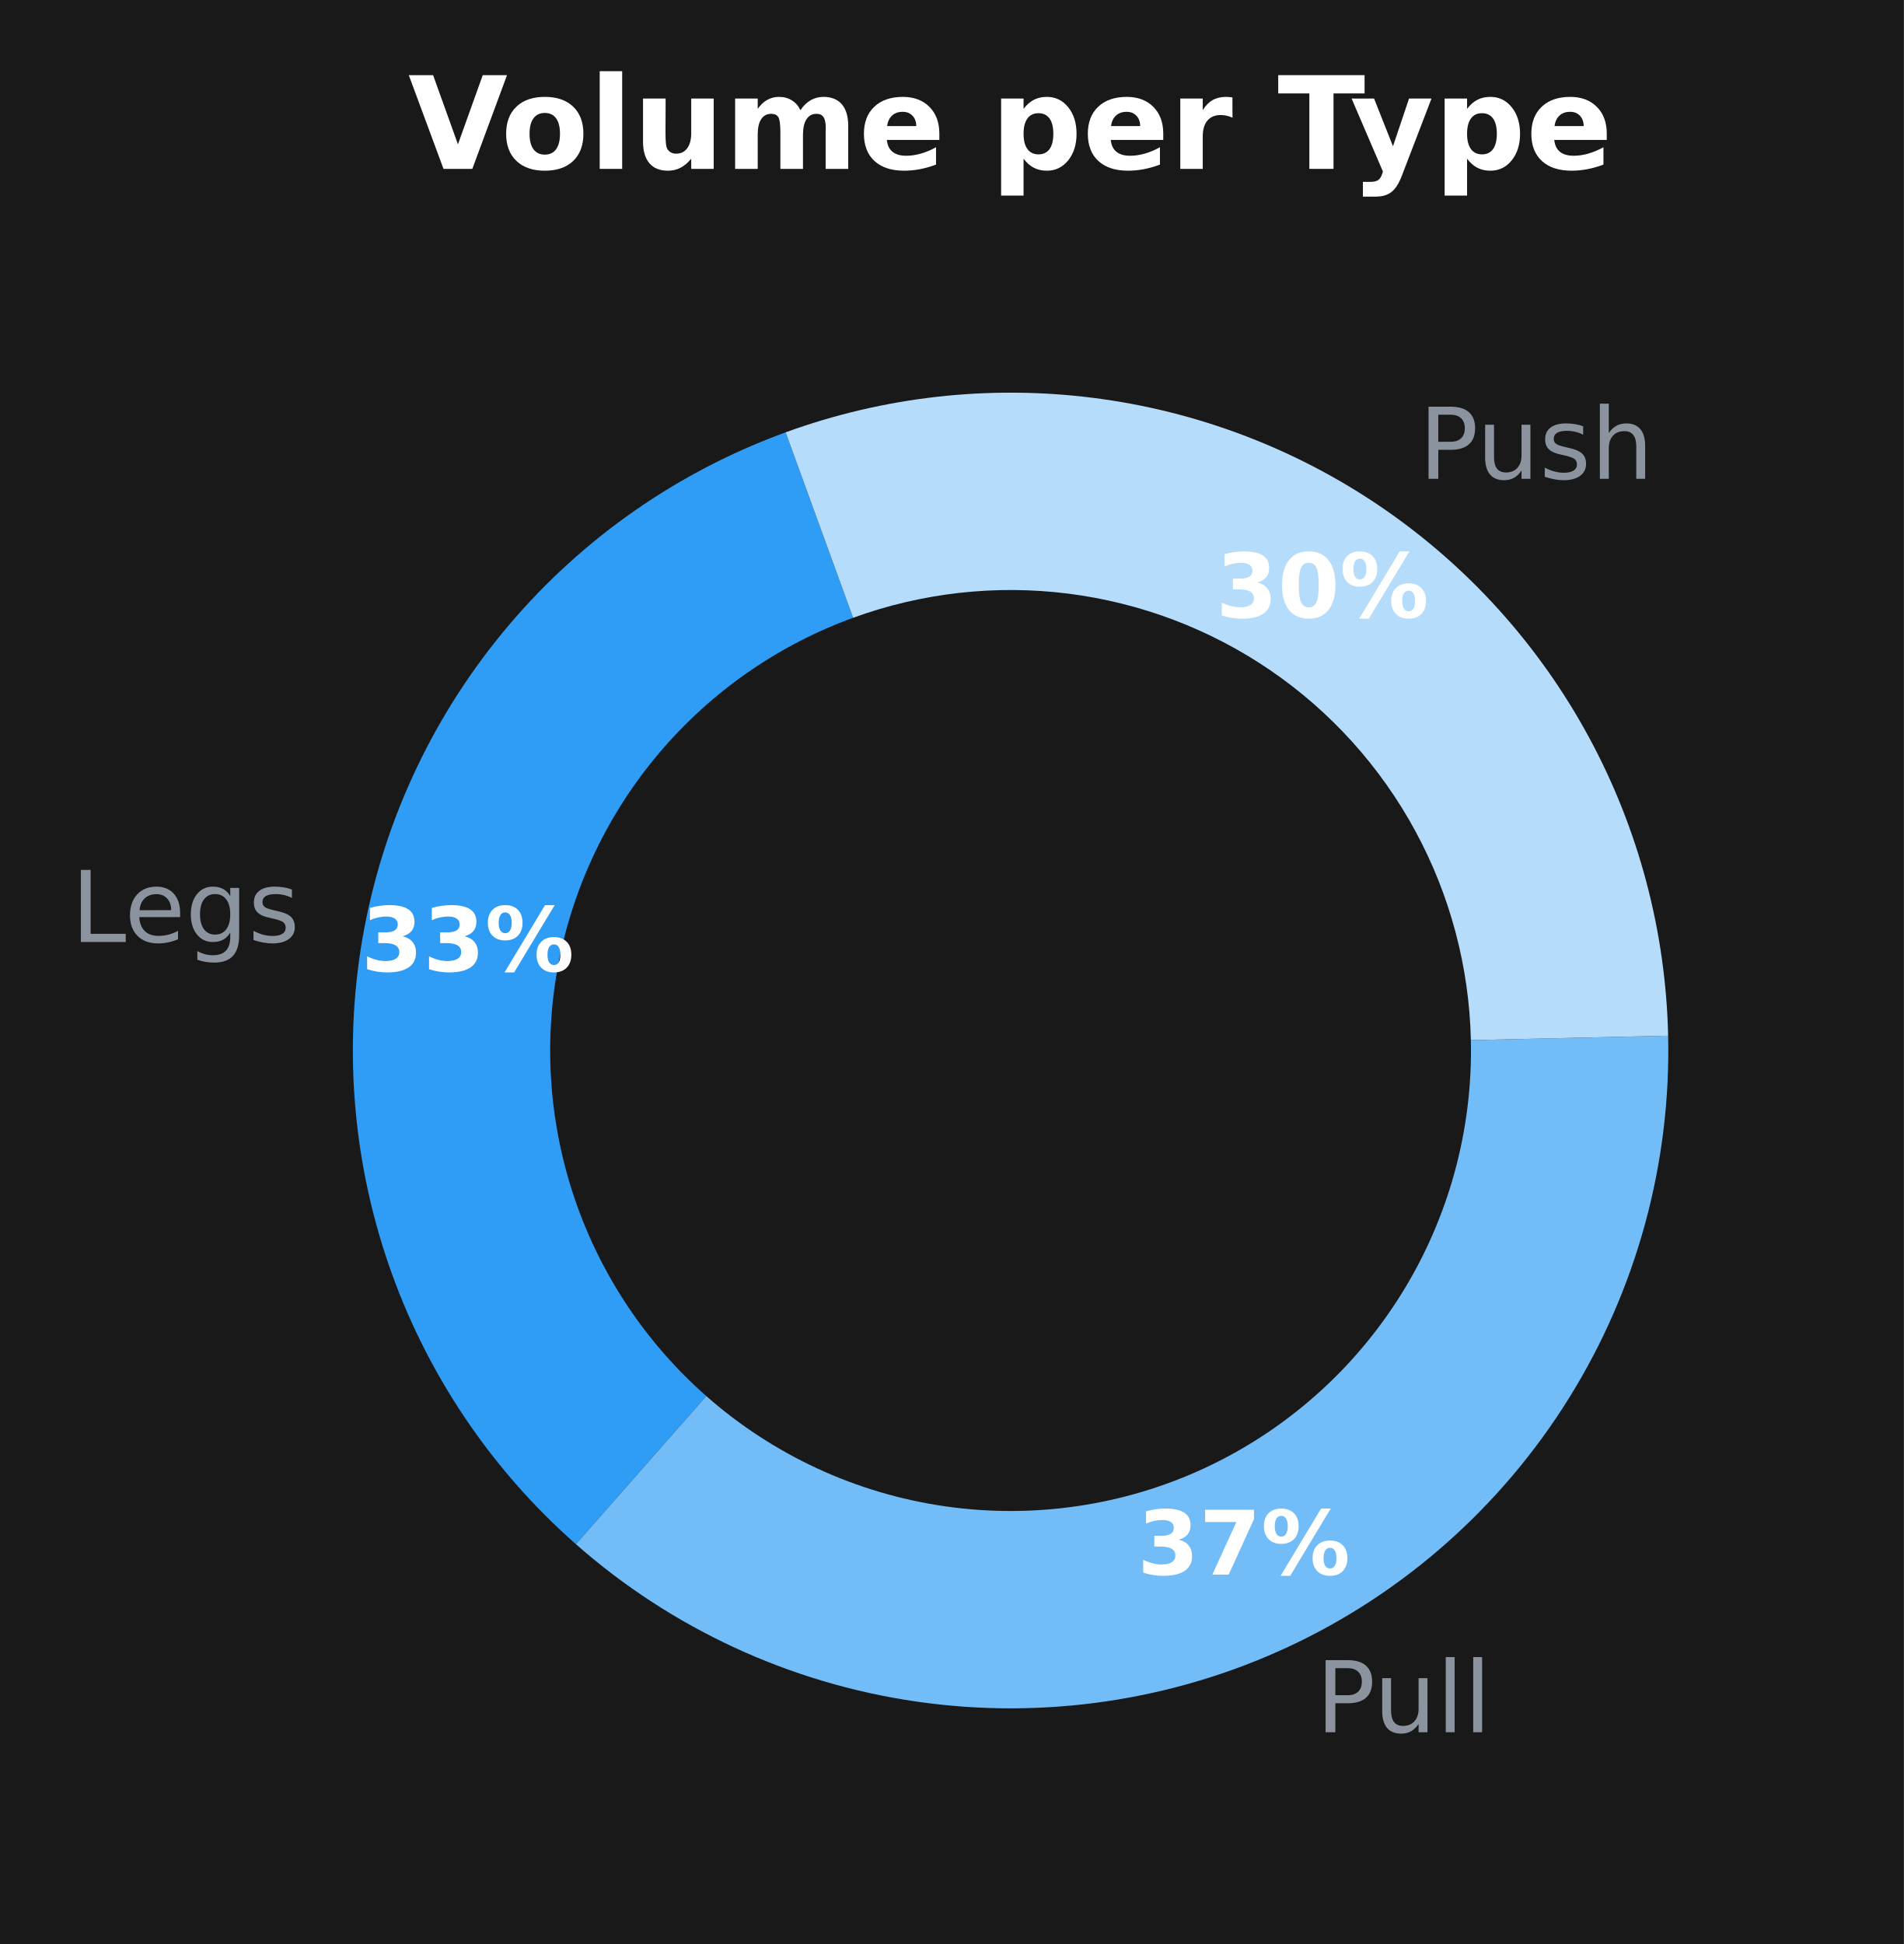
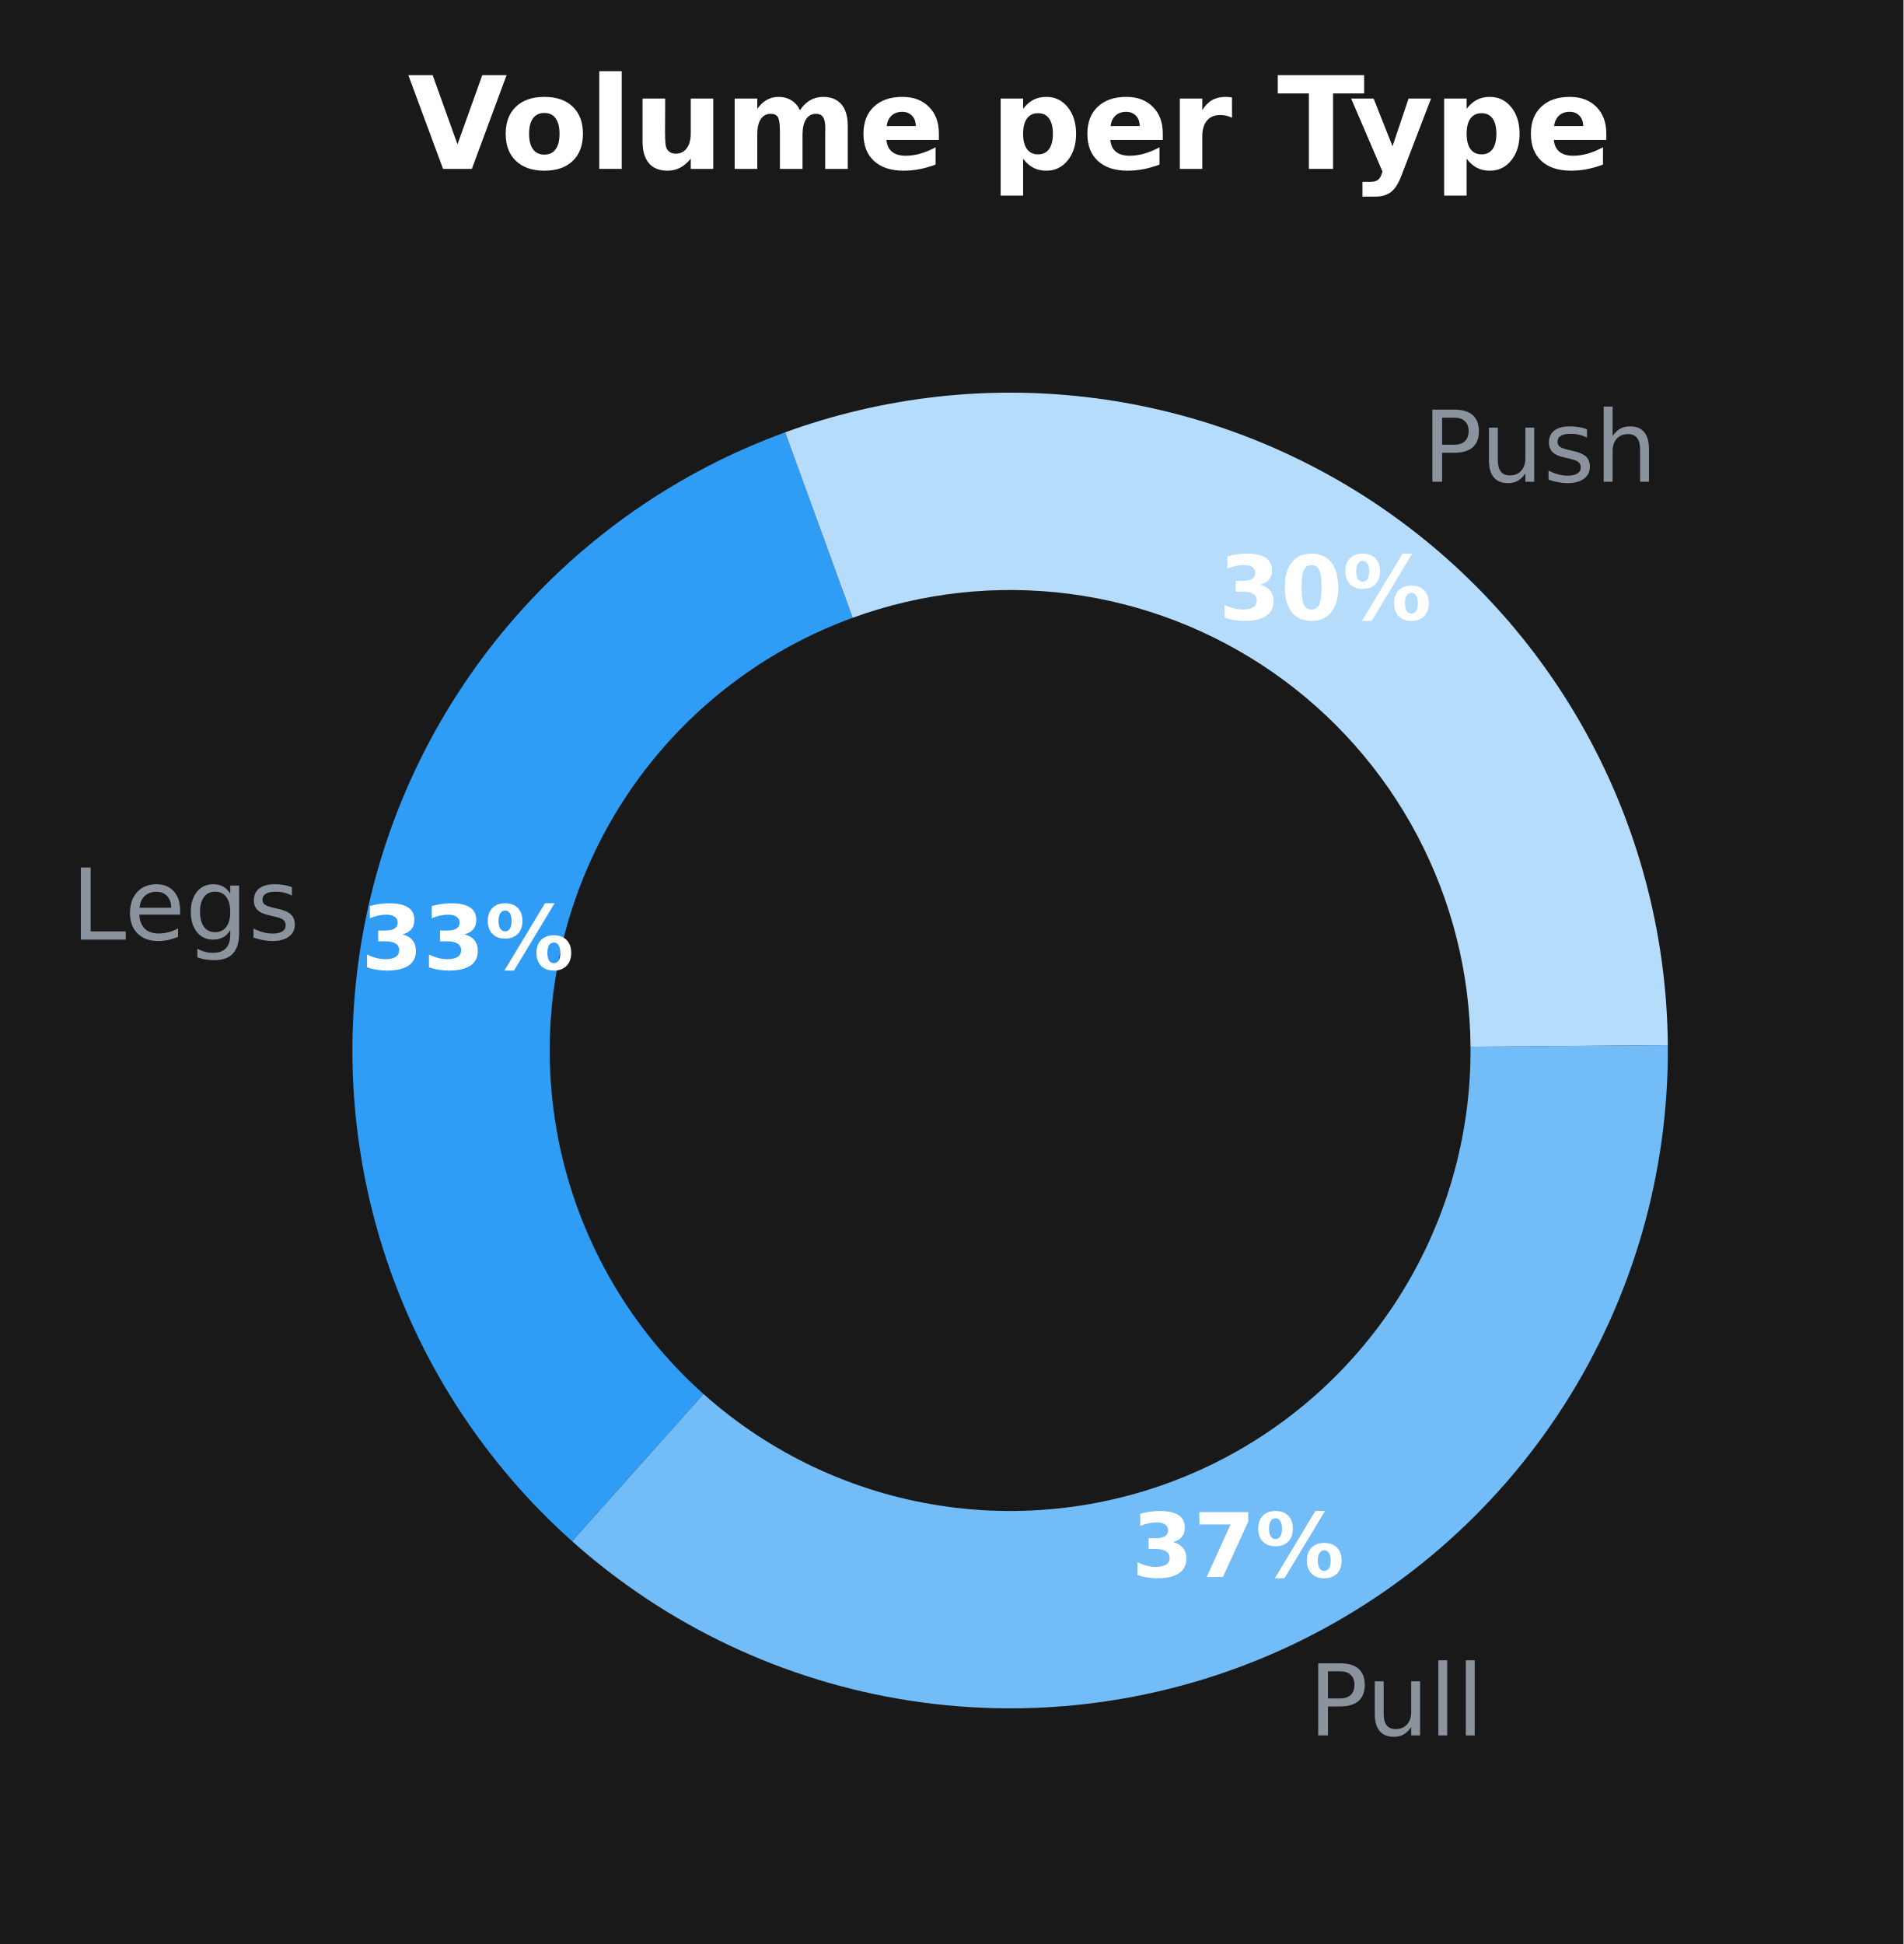
- <svg xmlns="http://www.w3.org/2000/svg" xmlns:xlink="http://www.w3.org/1999/xlink" width="192.58pt" height="196.598pt" viewBox="0 0 192.58 196.598" version="1.1">
+ <svg xmlns="http://www.w3.org/2000/svg" xmlns:xlink="http://www.w3.org/1999/xlink" width="192.533pt" height="196.598pt" viewBox="0 0 192.533 196.598" version="1.1">
  <defs>
    <style type="text/css">*{stroke-linejoin: round; stroke-linecap: butt}</style>
  </defs>
  <g id="figure_1">
    <g id="patch_1">
-       <path d="M 0 196.598  L 192.58 196.598  L 192.58 0  L 0 0  z " style="fill: #191919" />
+       <path d="M 0 196.598  L 192.533 196.598  L 192.533 0  L 0 0  z " style="fill: #191919" />
    </g>
    <g id="axes_1">
      <g id="patch_2">
-         <path d="M 79.466 43.722  C 68.619 47.67 58.985 54.373 51.513 63.17  C 44.041 71.968 38.985 82.56 36.845 93.902  C 34.705 105.245 35.553 116.951 39.305 127.866  C 43.058 138.781 49.587 148.535 58.249 156.163  L 71.44 141.186  C 65.377 135.846 60.806 129.018 58.18 121.378  C 55.553 113.737 54.959 105.543 56.458 97.603  C 57.956 89.664 61.495 82.249 66.725 76.091  C 71.955 69.933 78.7 65.24 86.292 62.477  z " style="fill: #2f9cf5" />
+         <path d="M 79.419 43.722  C 68.609 47.657 59.002 54.329 51.54 63.085  C 44.077 71.841 39.012 82.384 36.841 93.681  C 34.67 104.979 35.465 116.649 39.15 127.547  C 42.835 138.445 49.284 148.203 57.866 155.865  L 71.158 140.977  C 65.151 135.614 60.637 128.783 58.057 121.154  C 55.478 113.525 54.921 105.357 56.441 97.448  C 57.961 89.54 61.506 82.16 66.73 76.031  C 71.953 69.902 78.678 65.231 86.246 62.477  z " style="fill: #2f9cf5" />
      </g>
      <g id="patch_3">
-         <path d="M 58.249 156.163  C 67.949 164.706 79.931 170.24 92.725 172.085  C 105.518 173.93 118.576 172.007 130.294 166.552  C 142.013 161.098 151.891 152.344 158.716 141.368  C 165.542 130.391 169.022 117.659 168.731 104.737  L 148.777 105.187  C 148.981 114.233 146.545 123.145 141.767 130.829  C 136.99 138.512 130.075 144.64 121.872 148.458  C 113.669 152.276 104.529 153.622 95.573 152.331  C 86.618 151.04 78.23 147.166 71.44 141.186  z " style="fill: #72bcf8" />
+         <path d="M 57.866 155.865  C 67.476 164.445 79.374 170.051 92.109 172  C 104.844 173.949 117.874 172.158 129.61 166.845  C 141.347 161.532 151.291 152.922 158.229 142.067  C 165.167 131.212 168.805 118.572 168.699 105.69  L 148.741 105.854  C 148.816 114.872 146.269 123.72 141.412 131.319  C 136.556 138.917 129.595 144.944 121.379 148.663  C 113.164 152.382 104.043 153.636 95.128 152.272  C 86.214 150.907 77.885 146.983 71.158 140.977  z " style="fill: #72bcf8" />
      </g>
      <g id="patch_4">
-         <path d="M 168.731 104.737  C 168.492 94.172 165.74 83.814 160.702 74.525  C 155.665 65.235 148.486 57.278 139.761 51.314  C 131.037 45.351 121.016 41.551 110.531 40.231  C 100.046 38.911 89.396 40.108 79.466 43.722  L 86.292 62.477  C 93.243 59.947 100.698 59.109 108.038 60.033  C 115.377 60.957 122.392 63.617 128.499 67.791  C 134.606 71.966 139.631 77.536 143.158 84.039  C 146.684 90.541 148.61 97.792 148.777 105.187  z " style="fill: #b6dcfb" />
+         <path d="M 168.699 105.69  C 168.611 95.042 165.969 84.569 160.993 75.155  C 156.018 65.74 148.855 57.656 140.107 51.585  C 131.36 45.513 121.281 41.63 110.721 40.261  C 100.161 38.893 89.425 40.08 79.419 43.722  L 86.246 62.477  C 93.25 59.928 100.765 59.097 108.157 60.054  C 115.549 61.012 122.604 63.731 128.727 67.981  C 134.851 72.231 139.865 77.89 143.347 84.48  C 146.83 91.07 148.68 98.401 148.741 105.854  z " style="fill: #b6dcfb" />
      </g>
      <g id="matplotlib.axis_1" />
      <g id="matplotlib.axis_2" />
      <g id="text_1">
-         <g style="fill: #8b949e" transform="translate(7.2 95.26643) scale(0.1 -0.1)">
+         <g style="fill: #8b949e" transform="translate(7.2 95.02337) scale(0.1 -0.1)">
          <defs>
            <path id="DejaVuSans-2f" d="M 628 4666  L 1259 4666  L 1259 531  L 3531 531  L 3531 0  L 628 0  L 628 4666  z " transform="scale(0.015625)" />
            <path id="DejaVuSans-48" d="M 3597 1894  L 3597 1613  L 953 1613  Q 991 1019 1311 708  Q 1631 397 2203 397  Q 2534 397 2845 478  Q 3156 559 3463 722  L 3463 178  Q 3153 47 2828 -22  Q 2503 -91 2169 -91  Q 1331 -91 842 396  Q 353 884 353 1716  Q 353 2575 817 3079  Q 1281 3584 2069 3584  Q 2775 3584 3186 3129  Q 3597 2675 3597 1894  z M 3022 2063  Q 3016 2534 2758 2815  Q 2500 3097 2075 3097  Q 1594 3097 1305 2825  Q 1016 2553 972 2059  L 3022 2063  z " transform="scale(0.015625)" />
            <path id="DejaVuSans-4a" d="M 2906 1791  Q 2906 2416 2648 2759  Q 2391 3103 1925 3103  Q 1463 3103 1205 2759  Q 947 2416 947 1791  Q 947 1169 1205 825  Q 1463 481 1925 481  Q 2391 481 2648 825  Q 2906 1169 2906 1791  z M 3481 434  Q 3481 -459 3084 -895  Q 2688 -1331 1869 -1331  Q 1566 -1331 1297 -1286  Q 1028 -1241 775 -1147  L 775 -588  Q 1028 -725 1275 -790  Q 1522 -856 1778 -856  Q 2344 -856 2625 -561  Q 2906 -266 2906 331  L 2906 616  Q 2728 306 2450 153  Q 2172 0 1784 0  Q 1141 0 747 490  Q 353 981 353 1791  Q 353 2603 747 3093  Q 1141 3584 1784 3584  Q 2172 3584 2450 3431  Q 2728 3278 2906 2969  L 2906 3500  L 3481 3500  L 3481 434  z " transform="scale(0.015625)" />
            <path id="DejaVuSans-56" d="M 2834 3397  L 2834 2853  Q 2591 2978 2328 3040  Q 2066 3103 1784 3103  Q 1356 3103 1142 2972  Q 928 2841 928 2578  Q 928 2378 1081 2264  Q 1234 2150 1697 2047  L 1894 2003  Q 2506 1872 2764 1633  Q 3022 1394 3022 966  Q 3022 478 2636 193  Q 2250 -91 1575 -91  Q 1294 -91 989 -36  Q 684 19 347 128  L 347 722  Q 666 556 975 473  Q 1284 391 1588 391  Q 1994 391 2212 530  Q 2431 669 2431 922  Q 2431 1156 2273 1281  Q 2116 1406 1581 1522  L 1381 1569  Q 847 1681 609 1914  Q 372 2147 372 2553  Q 372 3047 722 3315  Q 1072 3584 1716 3584  Q 2034 3584 2315 3537  Q 2597 3491 2834 3397  z " transform="scale(0.015625)" />
          </defs>
          <use xlink:href="#DejaVuSans-2f" />
          <use xlink:href="#DejaVuSans-48" transform="translate(53.96875 0)" />
          <use xlink:href="#DejaVuSans-4a" transform="translate(115.5 0)" />
          <use xlink:href="#DejaVuSans-56" transform="translate(178.9844 0)" />
        </g>
      </g>
      <g id="text_2">
-         <g style="fill: #8b949e" transform="translate(133.1017 175.1815) scale(0.1 -0.1)">
+         <g style="fill: #8b949e" transform="translate(132.3542 175.5034) scale(0.1 -0.1)">
          <defs>
            <path id="DejaVuSans-33" d="M 1259 4147  L 1259 2394  L 2053 2394  Q 2494 2394 2734 2622  Q 2975 2850 2975 3272  Q 2975 3691 2734 3919  Q 2494 4147 2053 4147  L 1259 4147  z M 628 4666  L 2053 4666  Q 2838 4666 3239 4311  Q 3641 3956 3641 3272  Q 3641 2581 3239 2228  Q 2838 1875 2053 1875  L 1259 1875  L 1259 0  L 628 0  L 628 4666  z " transform="scale(0.015625)" />
            <path id="DejaVuSans-58" d="M 544 1381  L 544 3500  L 1119 3500  L 1119 1403  Q 1119 906 1312 657  Q 1506 409 1894 409  Q 2359 409 2629 706  Q 2900 1003 2900 1516  L 2900 3500  L 3475 3500  L 3475 0  L 2900 0  L 2900 538  Q 2691 219 2414 64  Q 2138 -91 1772 -91  Q 1169 -91 856 284  Q 544 659 544 1381  z M 1991 3584  L 1991 3584  z " transform="scale(0.015625)" />
            <path id="DejaVuSans-4f" d="M 603 4863  L 1178 4863  L 1178 0  L 603 0  L 603 4863  z " transform="scale(0.015625)" />
          </defs>
          <use xlink:href="#DejaVuSans-33" />
          <use xlink:href="#DejaVuSans-58" transform="translate(58.54688 0)" />
          <use xlink:href="#DejaVuSans-4f" transform="translate(121.9219 0)" />
          <use xlink:href="#DejaVuSans-4f" transform="translate(149.7031 0)" />
        </g>
      </g>
      <g id="text_3">
-         <g style="fill: #8b949e" transform="translate(143.5155 48.42013) scale(0.1 -0.1)">
+         <g style="fill: #8b949e" transform="translate(143.9008 48.71744) scale(0.1 -0.1)">
          <defs>
            <path id="DejaVuSans-4b" d="M 3513 2113  L 3513 0  L 2938 0  L 2938 2094  Q 2938 2591 2744 2837  Q 2550 3084 2163 3084  Q 1697 3084 1428 2787  Q 1159 2491 1159 1978  L 1159 0  L 581 0  L 581 4863  L 1159 4863  L 1159 2956  Q 1366 3272 1645 3428  Q 1925 3584 2291 3584  Q 2894 3584 3203 3211  Q 3513 2838 3513 2113  z " transform="scale(0.015625)" />
          </defs>
          <use xlink:href="#DejaVuSans-33" />
          <use xlink:href="#DejaVuSans-58" transform="translate(58.54688 0)" />
          <use xlink:href="#DejaVuSans-56" transform="translate(121.9219 0)" />
          <use xlink:href="#DejaVuSans-4b" transform="translate(174.0156 0)" />
        </g>
      </g>
      <g id="text_4">
-         <g style="fill: #ffffff" transform="translate(36.53397 98.21393) scale(0.09 -0.09)">
+         <g style="fill: #ffffff" transform="translate(36.52303 98.02832) scale(0.09 -0.09)">
          <defs>
            <path id="DejaVuSans-Bold-16" d="M 2981 2516  Q 3453 2394 3698 2092  Q 3944 1791 3944 1325  Q 3944 631 3412 270  Q 2881 -91 1863 -91  Q 1503 -91 1142 -33  Q 781 25 428 141  L 428 1069  Q 766 900 1098 814  Q 1431 728 1753 728  Q 2231 728 2486 893  Q 2741 1059 2741 1369  Q 2741 1688 2480 1852  Q 2219 2016 1709 2016  L 1228 2016  L 1228 2791  L 1734 2791  Q 2188 2791 2409 2933  Q 2631 3075 2631 3366  Q 2631 3634 2415 3781  Q 2200 3928 1806 3928  Q 1516 3928 1219 3862  Q 922 3797 628 3669  L 628 4550  Q 984 4650 1334 4700  Q 1684 4750 2022 4750  Q 2931 4750 3382 4451  Q 3834 4153 3834 3553  Q 3834 3144 3618 2883  Q 3403 2622 2981 2516  z " transform="scale(0.015625)" />
            <path id="DejaVuSans-Bold-8" d="M 4959 1925  Q 4738 1925 4616 1733  Q 4494 1541 4494 1184  Q 4494 825 4614 633  Q 4734 441 4959 441  Q 5184 441 5303 633  Q 5422 825 5422 1184  Q 5422 1541 5301 1733  Q 5181 1925 4959 1925  z M 4959 2450  Q 5541 2450 5875 2112  Q 6209 1775 6209 1184  Q 6209 594 5875 251  Q 5541 -91 4959 -91  Q 4378 -91 4042 251  Q 3706 594 3706 1184  Q 3706 1772 4042 2111  Q 4378 2450 4959 2450  z M 2094 -91  L 1403 -91  L 4319 4750  L 5013 4750  L 2094 -91  z M 1453 4750  Q 2034 4750 2367 4411  Q 2700 4072 2700 3481  Q 2700 2891 2367 2550  Q 2034 2209 1453 2209  Q 872 2209 539 2550  Q 206 2891 206 3481  Q 206 4072 539 4411  Q 872 4750 1453 4750  z M 1453 4225  Q 1228 4225 1106 4031  Q 984 3838 984 3481  Q 984 3122 1106 2926  Q 1228 2731 1453 2731  Q 1678 2731 1798 2926  Q 1919 3122 1919 3481  Q 1919 3838 1797 4031  Q 1675 4225 1453 4225  z " transform="scale(0.015625)" />
          </defs>
          <use xlink:href="#DejaVuSans-Bold-16" />
          <use xlink:href="#DejaVuSans-Bold-16" transform="translate(69.57812 0)" />
          <use xlink:href="#DejaVuSans-Bold-8" transform="translate(139.1562 0)" />
        </g>
      </g>
      <g id="text_5">
-         <g style="fill: #ffffff" transform="translate(115.0311 159.2397) scale(0.09 -0.09)">
+         <g style="fill: #ffffff" transform="translate(114.4494 159.4855) scale(0.09 -0.09)">
          <defs>
            <path id="DejaVuSans-Bold-1a" d="M 428 4666  L 3944 4666  L 3944 3988  L 2125 0  L 953 0  L 2675 3781  L 428 3781  L 428 4666  z " transform="scale(0.015625)" />
          </defs>
          <use xlink:href="#DejaVuSans-Bold-16" />
          <use xlink:href="#DejaVuSans-Bold-1a" transform="translate(69.57812 0)" />
          <use xlink:href="#DejaVuSans-Bold-8" transform="translate(139.1562 0)" />
        </g>
      </g>
      <g id="text_6">
-         <g style="fill: #ffffff" transform="translate(122.9835 62.44009) scale(0.09 -0.09)">
+         <g style="fill: #ffffff" transform="translate(123.2668 62.66713) scale(0.09 -0.09)">
          <defs>
            <path id="DejaVuSans-Bold-13" d="M 2944 2338  Q 2944 3213 2780 3570  Q 2616 3928 2228 3928  Q 1841 3928 1675 3570  Q 1509 3213 1509 2338  Q 1509 1453 1675 1090  Q 1841 728 2228 728  Q 2613 728 2778 1090  Q 2944 1453 2944 2338  z M 4147 2328  Q 4147 1169 3647 539  Q 3147 -91 2228 -91  Q 1306 -91 806 539  Q 306 1169 306 2328  Q 306 3491 806 4120  Q 1306 4750 2228 4750  Q 3147 4750 3647 4120  Q 4147 3491 4147 2328  z " transform="scale(0.015625)" />
          </defs>
          <use xlink:href="#DejaVuSans-Bold-16" />
          <use xlink:href="#DejaVuSans-Bold-13" transform="translate(69.57812 0)" />
          <use xlink:href="#DejaVuSans-Bold-8" transform="translate(139.1562 0)" />
        </g>
      </g>
      <g id="text_7">
-         <g style="fill: #ffffff" transform="translate(41.28719 17.07797) scale(0.13 -0.13)">
+         <g style="fill: #ffffff" transform="translate(41.2409 17.07797) scale(0.13 -0.13)">
          <defs>
            <path id="DejaVuSans-Bold-39" d="M 31 4666  L 1241 4666  L 2478 1222  L 3713 4666  L 4922 4666  L 3194 0  L 1759 0  L 31 4666  z " transform="scale(0.015625)" />
            <path id="DejaVuSans-Bold-52" d="M 2203 2784  Q 1831 2784 1636 2517  Q 1441 2250 1441 1747  Q 1441 1244 1636 976  Q 1831 709 2203 709  Q 2569 709 2762 976  Q 2956 1244 2956 1747  Q 2956 2250 2762 2517  Q 2569 2784 2203 2784  z M 2203 3584  Q 3106 3584 3614 3096  Q 4122 2609 4122 1747  Q 4122 884 3614 396  Q 3106 -91 2203 -91  Q 1297 -91 786 396  Q 275 884 275 1747  Q 275 2609 786 3096  Q 1297 3584 2203 3584  z " transform="scale(0.015625)" />
            <path id="DejaVuSans-Bold-4f" d="M 538 4863  L 1656 4863  L 1656 0  L 538 0  L 538 4863  z " transform="scale(0.015625)" />
            <path id="DejaVuSans-Bold-58" d="M 500 1363  L 500 3500  L 1625 3500  L 1625 3150  Q 1625 2866 1622 2436  Q 1619 2006 1619 1863  Q 1619 1441 1641 1255  Q 1663 1069 1716 984  Q 1784 875 1895 815  Q 2006 756 2150 756  Q 2500 756 2700 1025  Q 2900 1294 2900 1772  L 2900 3500  L 4019 3500  L 4019 0  L 2900 0  L 2900 506  Q 2647 200 2364 54  Q 2081 -91 1741 -91  Q 1134 -91 817 281  Q 500 653 500 1363  z " transform="scale(0.015625)" />
            <path id="DejaVuSans-Bold-50" d="M 3781 2919  Q 3994 3244 4286 3414  Q 4578 3584 4928 3584  Q 5531 3584 5847 3212  Q 6163 2841 6163 2131  L 6163 0  L 5038 0  L 5038 1825  Q 5041 1866 5042 1909  Q 5044 1953 5044 2034  Q 5044 2406 4934 2573  Q 4825 2741 4581 2741  Q 4263 2741 4089 2478  Q 3916 2216 3909 1719  L 3909 0  L 2784 0  L 2784 1825  Q 2784 2406 2684 2573  Q 2584 2741 2328 2741  Q 2006 2741 1831 2477  Q 1656 2213 1656 1722  L 1656 0  L 531 0  L 531 3500  L 1656 3500  L 1656 2988  Q 1863 3284 2130 3434  Q 2397 3584 2719 3584  Q 3081 3584 3359 3409  Q 3638 3234 3781 2919  z " transform="scale(0.015625)" />
            <path id="DejaVuSans-Bold-48" d="M 4031 1759  L 4031 1441  L 1416 1441  Q 1456 1047 1700 850  Q 1944 653 2381 653  Q 2734 653 3104 758  Q 3475 863 3866 1075  L 3866 213  Q 3469 63 3072 -14  Q 2675 -91 2278 -91  Q 1328 -91 801 392  Q 275 875 275 1747  Q 275 2603 792 3093  Q 1309 3584 2216 3584  Q 3041 3584 3536 3087  Q 4031 2591 4031 1759  z M 2881 2131  Q 2881 2450 2695 2645  Q 2509 2841 2209 2841  Q 1884 2841 1681 2658  Q 1478 2475 1428 2131  L 2881 2131  z " transform="scale(0.015625)" />
            <path id="DejaVuSans-Bold-3" transform="scale(0.015625)" />
            <path id="DejaVuSans-Bold-53" d="M 1656 506  L 1656 -1331  L 538 -1331  L 538 3500  L 1656 3500  L 1656 2988  Q 1888 3294 2169 3439  Q 2450 3584 2816 3584  Q 3463 3584 3878 3070  Q 4294 2556 4294 1747  Q 4294 938 3878 423  Q 3463 -91 2816 -91  Q 2450 -91 2169 54  Q 1888 200 1656 506  z M 2400 2772  Q 2041 2772 1848 2508  Q 1656 2244 1656 1747  Q 1656 1250 1848 986  Q 2041 722 2400 722  Q 2759 722 2948 984  Q 3138 1247 3138 1747  Q 3138 2247 2948 2509  Q 2759 2772 2400 2772  z " transform="scale(0.015625)" />
            <path id="DejaVuSans-Bold-55" d="M 3138 2547  Q 2991 2616 2845 2648  Q 2700 2681 2553 2681  Q 2122 2681 1889 2404  Q 1656 2128 1656 1613  L 1656 0  L 538 0  L 538 3500  L 1656 3500  L 1656 2925  Q 1872 3269 2151 3426  Q 2431 3584 2822 3584  Q 2878 3584 2943 3579  Q 3009 3575 3134 3559  L 3138 2547  z " transform="scale(0.015625)" />
            <path id="DejaVuSans-Bold-37" d="M 31 4666  L 4331 4666  L 4331 3756  L 2784 3756  L 2784 0  L 1581 0  L 1581 3756  L 31 3756  L 31 4666  z " transform="scale(0.015625)" />
            <path id="DejaVuSans-Bold-5c" d="M 78 3500  L 1197 3500  L 2138 1125  L 2938 3500  L 4056 3500  L 2584 -331  Q 2363 -916 2067 -1148  Q 1772 -1381 1288 -1381  L 641 -1381  L 641 -647  L 991 -647  Q 1275 -647 1404 -556  Q 1534 -466 1606 -231  L 1638 -134  L 78 3500  z " transform="scale(0.015625)" />
          </defs>
          <use xlink:href="#DejaVuSans-Bold-39" />
          <use xlink:href="#DejaVuSans-Bold-52" transform="translate(71.92188 0)" />
          <use xlink:href="#DejaVuSans-Bold-4f" transform="translate(140.625 0)" />
          <use xlink:href="#DejaVuSans-Bold-58" transform="translate(174.9062 0)" />
          <use xlink:href="#DejaVuSans-Bold-50" transform="translate(246.0938 0)" />
          <use xlink:href="#DejaVuSans-Bold-48" transform="translate(350.2969 0)" />
          <use xlink:href="#DejaVuSans-Bold-3" transform="translate(418.125 0)" />
          <use xlink:href="#DejaVuSans-Bold-53" transform="translate(452.9375 0)" />
          <use xlink:href="#DejaVuSans-Bold-48" transform="translate(524.5156 0)" />
          <use xlink:href="#DejaVuSans-Bold-55" transform="translate(592.3438 0)" />
          <use xlink:href="#DejaVuSans-Bold-3" transform="translate(641.6562 0)" />
          <use xlink:href="#DejaVuSans-Bold-37" transform="translate(676.4688 0)" />
          <use xlink:href="#DejaVuSans-Bold-5c" transform="translate(732.8281 0)" />
          <use xlink:href="#DejaVuSans-Bold-53" transform="translate(798.0156 0)" />
          <use xlink:href="#DejaVuSans-Bold-48" transform="translate(869.5938 0)" />
        </g>
      </g>
    </g>
  </g>
</svg>
